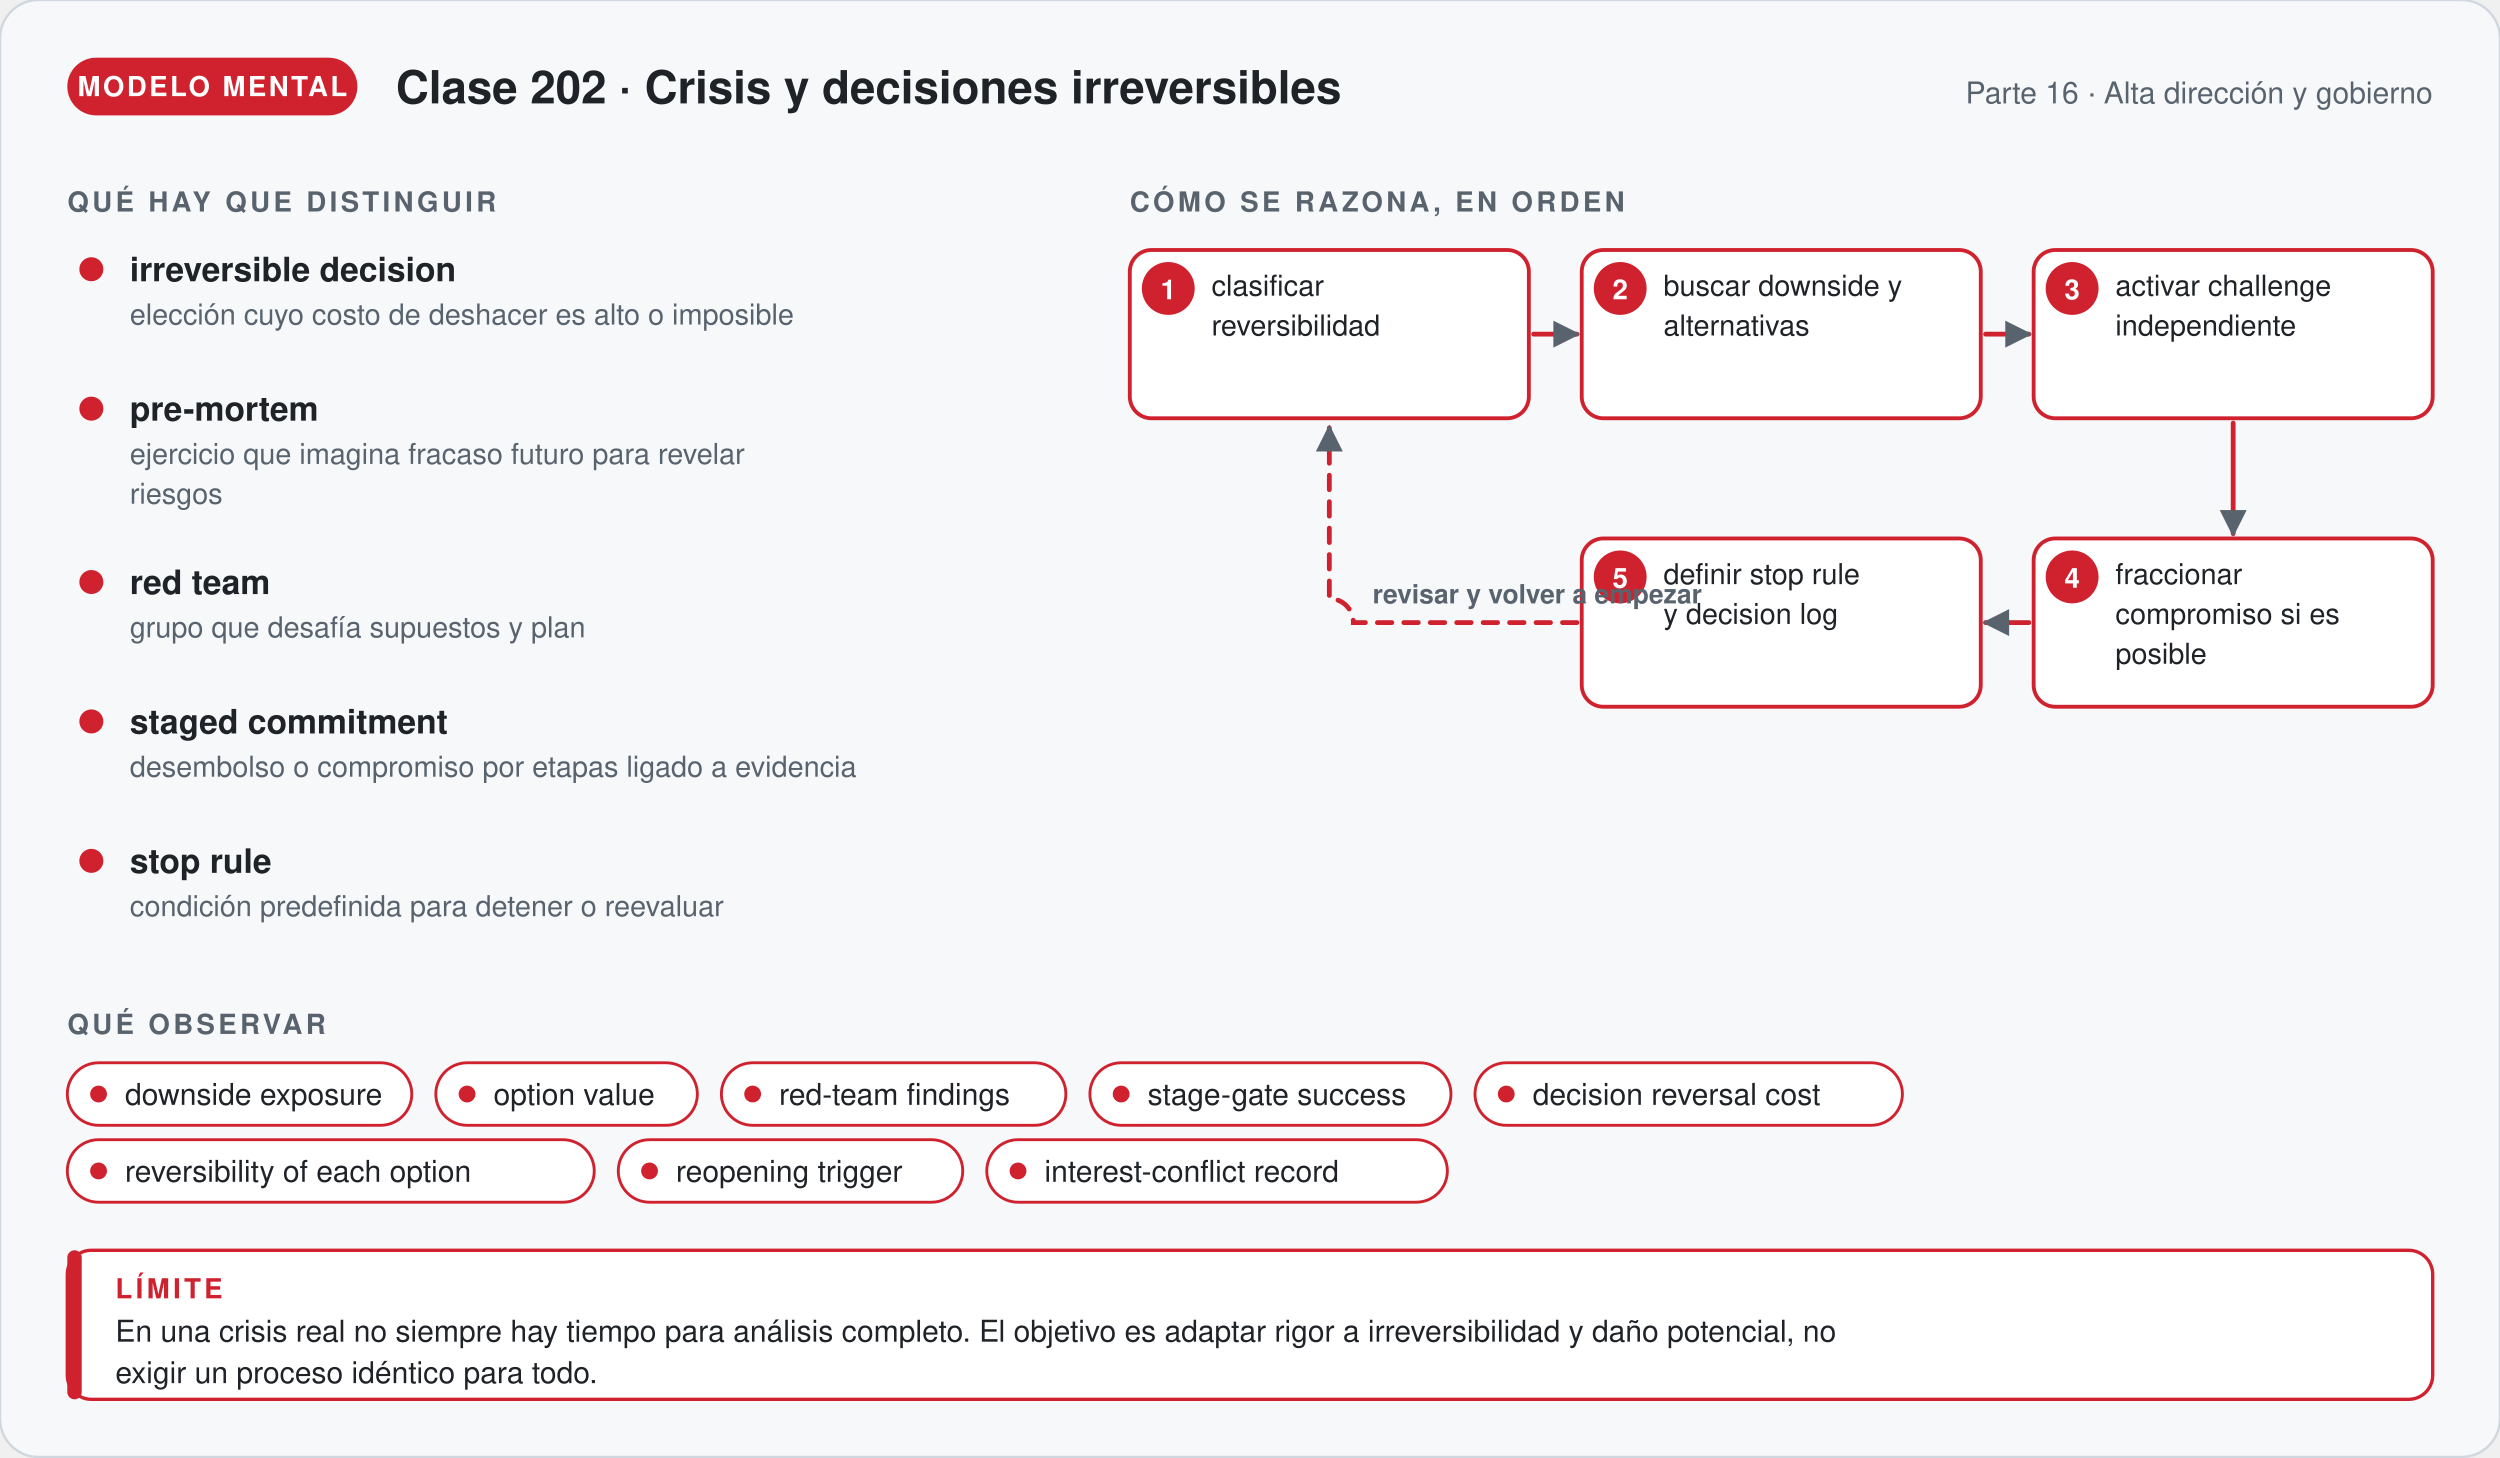
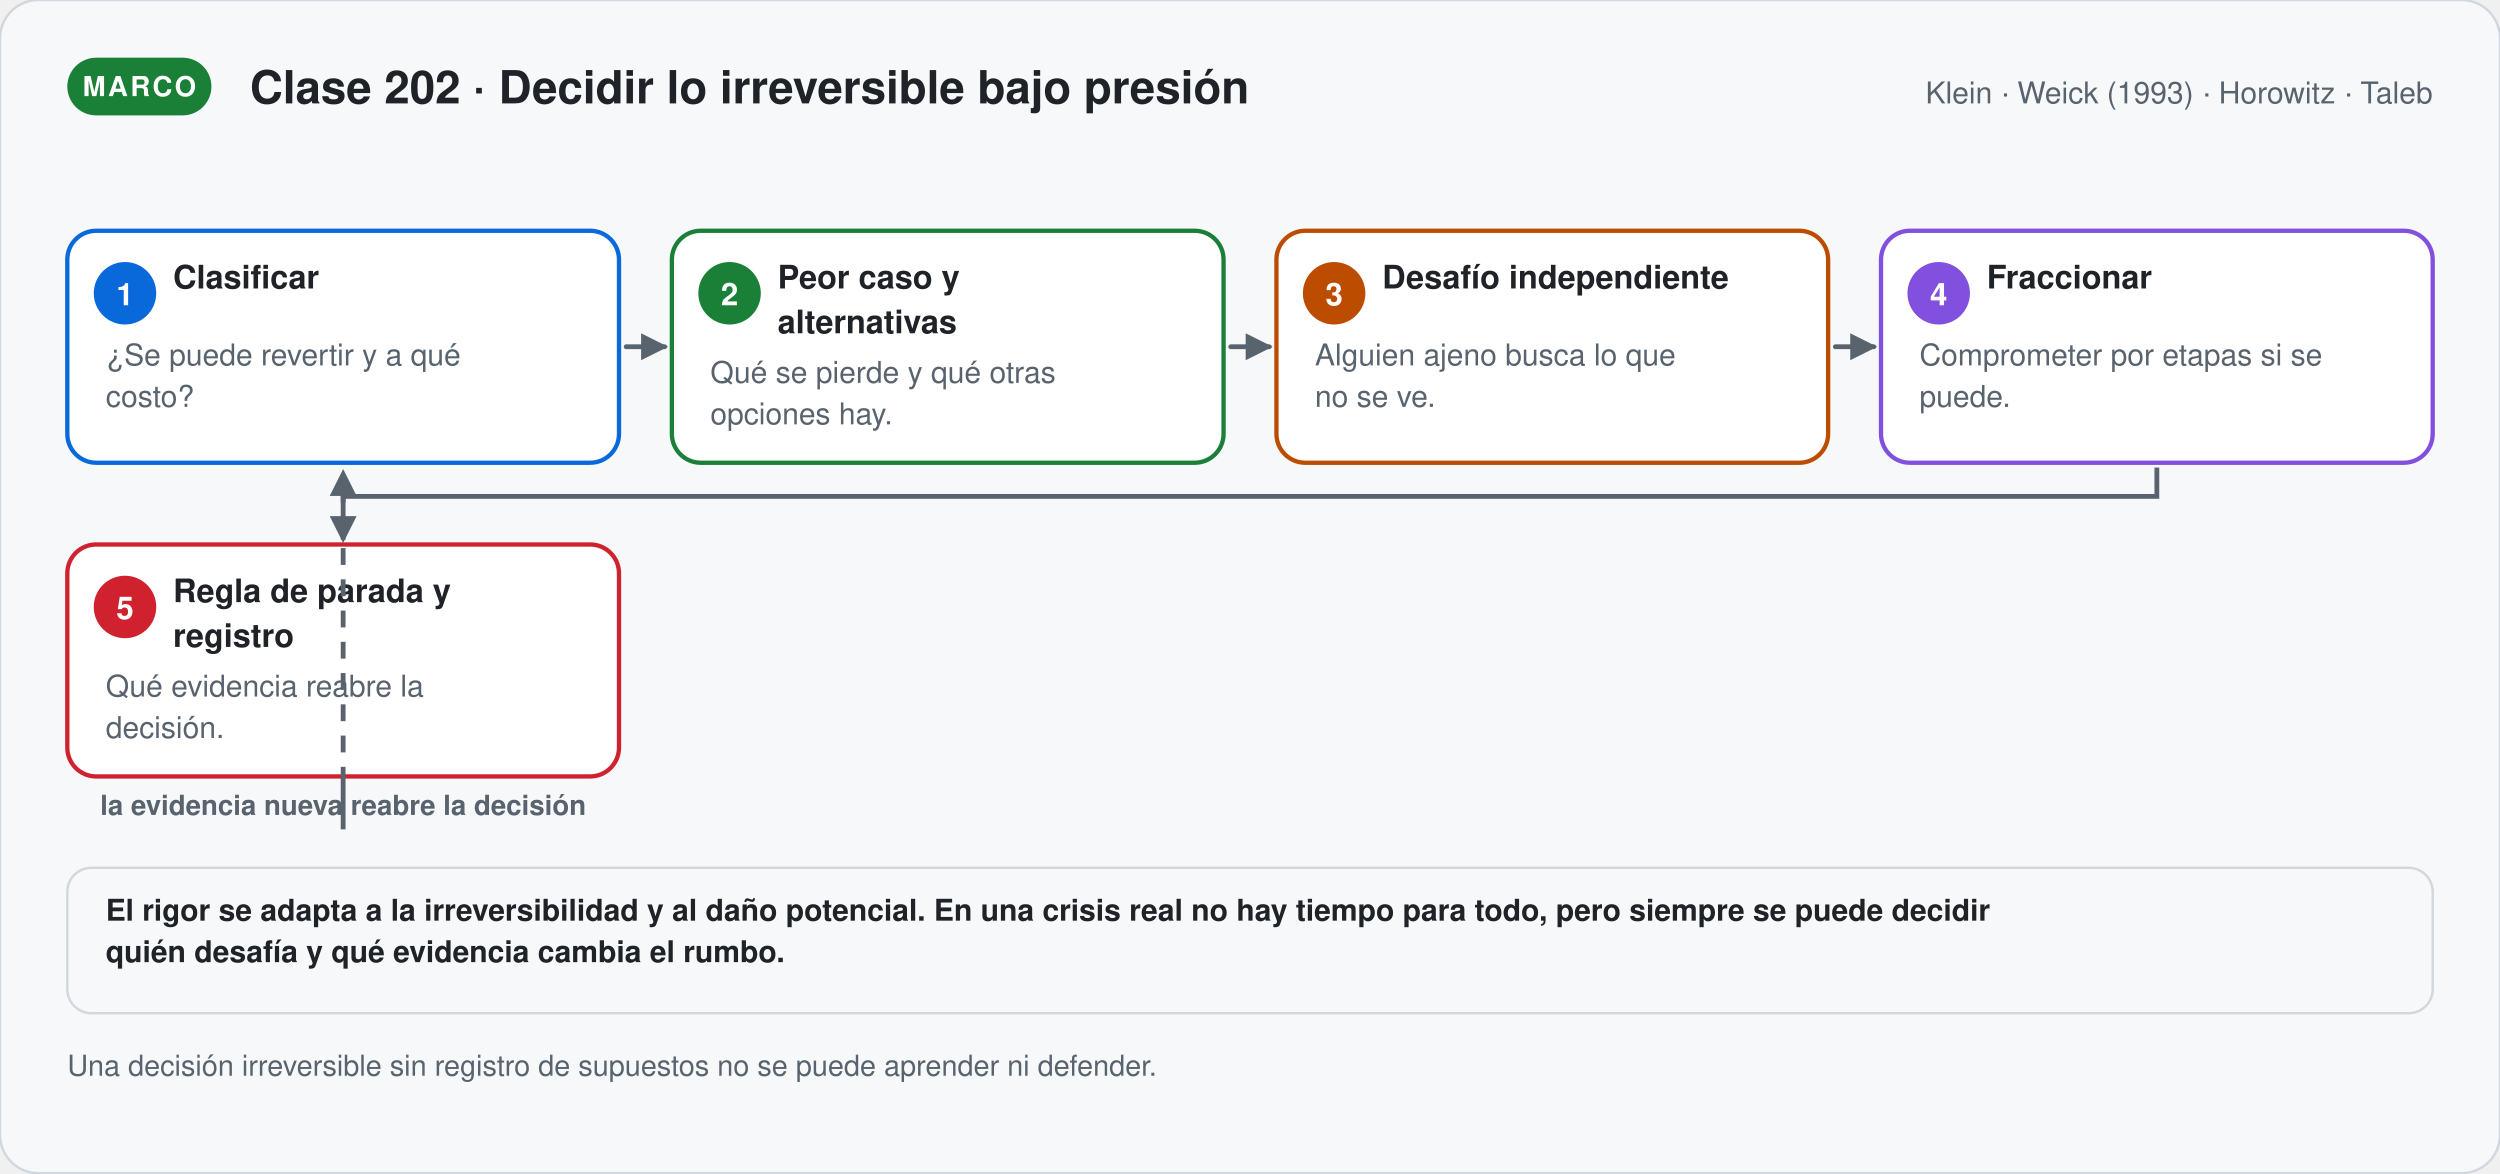
- <svg xmlns="http://www.w3.org/2000/svg" viewBox="0 0 1040 606.12" width="1040" role="img" aria-labelledby="t-g202 d-g202" font-family="'Segoe UI', 'Helvetica Neue', Helvetica, Arial, sans-serif">
+ <svg xmlns="http://www.w3.org/2000/svg" viewBox="0 0 1040 488.06" width="1040" role="img" aria-labelledby="t-s202 d-s202" font-family="'Segoe UI', 'Helvetica Neue', Helvetica, Arial, sans-serif">
  <defs>
-     <marker id="p-g202" viewBox="0 0 10 10" refX="8" refY="5" markerWidth="7" markerHeight="7" orient="auto">
+     <marker id="p-s202" viewBox="0 0 10 10" refX="8" refY="5" markerWidth="7" markerHeight="7" orient="auto">
      <path d="M1,1 L9,5 L1,9 Z" fill="#59636e" />
    </marker>
  </defs>
-   <rect width="1040" height="606.12" rx="16" fill="#f6f8fa" stroke="#d0d7de" />
-   <rect x="28" y="24" width="120.67" height="24" rx="12" fill="#cf222e" />
-   <text x="88.335" y="40" font-size="11.5" font-weight="700" fill="#ffffff" text-anchor="middle" letter-spacing="1">MODELO MENTAL</text>
-   <text x="164.67" y="43" font-size="19" font-weight="700" fill="#1f2328" text-anchor="start">Clase 202 · Crisis y decisiones irreversibles</text>
-   <text x="1012" y="43" font-size="12.5" font-weight="400" fill="#59636e" text-anchor="end">Parte 16 · Alta dirección y gobierno</text>
-   <text x="28" y="88" font-size="11.5" font-weight="700" fill="#59636e" text-anchor="start" letter-spacing="1.4">QUÉ HAY QUE DISTINGUIR</text>
-   <circle cx="38" cy="112" r="5" fill="#cf222e" />
-   <text x="54" y="117" font-size="14" font-weight="700" fill="#1f2328" text-anchor="start">irreversible decision</text>
-   <text x="54" y="135" font-size="12" font-weight="400" fill="#59636e" text-anchor="start">elección cuyo costo de deshacer es alto o imposible</text>
-   <circle cx="38" cy="170" r="5" fill="#cf222e" />
-   <text x="54" y="175" font-size="14" font-weight="700" fill="#1f2328" text-anchor="start">pre-mortem</text>
-   <text x="54" y="193" font-size="12" font-weight="400" fill="#59636e" text-anchor="start">ejercicio que imagina fracaso futuro para revelar</text>
-   <text x="54" y="209.56" font-size="12" font-weight="400" fill="#59636e" text-anchor="start">riesgos</text>
-   <circle cx="38" cy="242.12" r="5" fill="#cf222e" />
-   <text x="54" y="247.12" font-size="14" font-weight="700" fill="#1f2328" text-anchor="start">red team</text>
-   <text x="54" y="265.12" font-size="12" font-weight="400" fill="#59636e" text-anchor="start">grupo que desafía supuestos y plan</text>
-   <circle cx="38" cy="300.12" r="5" fill="#cf222e" />
-   <text x="54" y="305.12" font-size="14" font-weight="700" fill="#1f2328" text-anchor="start">staged commitment</text>
-   <text x="54" y="323.12" font-size="12" font-weight="400" fill="#59636e" text-anchor="start">desembolso o compromiso por etapas ligado a evidencia</text>
-   <circle cx="38" cy="358.12" r="5" fill="#cf222e" />
-   <text x="54" y="363.12" font-size="14" font-weight="700" fill="#1f2328" text-anchor="start">stop rule</text>
-   <text x="54" y="381.12" font-size="12" font-weight="400" fill="#59636e" text-anchor="start">condición predefinida para detener o reevaluar</text>
-   <text x="470" y="88" font-size="11.5" font-weight="700" fill="#59636e" text-anchor="start" letter-spacing="1.4">CÓMO SE RAZONA, EN ORDEN</text>
-   <rect x="470" y="104" width="166" height="70" rx="9" fill="#ffffff" stroke="#cf222e" stroke-width="1.6" />
-   <circle cx="486.0" cy="120" r="11" fill="#cf222e" />
-   <text x="486" y="124.5" font-size="11.5" font-weight="700" fill="#ffffff" text-anchor="middle">1</text>
-   <text x="504" y="123" font-size="12" font-weight="400" fill="#1f2328" text-anchor="start">clasificar</text>
-   <text x="504" y="139.56" font-size="12" font-weight="400" fill="#1f2328" text-anchor="start">reversibilidad</text>
-   <rect x="658" y="104" width="166" height="70" rx="9" fill="#ffffff" stroke="#cf222e" stroke-width="1.6" />
-   <circle cx="674.0" cy="120" r="11" fill="#cf222e" />
-   <text x="674" y="124.5" font-size="11.5" font-weight="700" fill="#ffffff" text-anchor="middle">2</text>
-   <text x="692" y="123" font-size="12" font-weight="400" fill="#1f2328" text-anchor="start">buscar downside y</text>
-   <text x="692" y="139.56" font-size="12" font-weight="400" fill="#1f2328" text-anchor="start">alternativas</text>
-   <rect x="846" y="104" width="166" height="70" rx="9" fill="#ffffff" stroke="#cf222e" stroke-width="1.6" />
-   <circle cx="862.0" cy="120" r="11" fill="#cf222e" />
-   <text x="862" y="124.5" font-size="11.5" font-weight="700" fill="#ffffff" text-anchor="middle">3</text>
-   <text x="880" y="123" font-size="12" font-weight="400" fill="#1f2328" text-anchor="start">activar challenge</text>
-   <text x="880" y="139.56" font-size="12" font-weight="400" fill="#1f2328" text-anchor="start">independiente</text>
-   <rect x="846" y="224" width="166" height="70" rx="9" fill="#ffffff" stroke="#cf222e" stroke-width="1.6" />
-   <circle cx="862.0" cy="240" r="11" fill="#cf222e" />
-   <text x="862" y="244.5" font-size="11.5" font-weight="700" fill="#ffffff" text-anchor="middle">4</text>
-   <text x="880" y="243" font-size="12" font-weight="400" fill="#1f2328" text-anchor="start">fraccionar</text>
-   <text x="880" y="259.56" font-size="12" font-weight="400" fill="#1f2328" text-anchor="start">compromiso si es</text>
-   <text x="880" y="276.12" font-size="12" font-weight="400" fill="#1f2328" text-anchor="start">posible</text>
-   <rect x="658" y="224" width="166" height="70" rx="9" fill="#ffffff" stroke="#cf222e" stroke-width="1.6" />
-   <circle cx="674.0" cy="240" r="11" fill="#cf222e" />
-   <text x="674" y="244.5" font-size="11.5" font-weight="700" fill="#ffffff" text-anchor="middle">5</text>
-   <text x="692" y="243" font-size="12" font-weight="400" fill="#1f2328" text-anchor="start">definir stop rule</text>
-   <text x="692" y="259.56" font-size="12" font-weight="400" fill="#1f2328" text-anchor="start">y decision log</text>
-   <path d="M638,139 L656,139" stroke="#cf222e" stroke-width="2" fill="none" stroke-linecap="round" marker-end="url(#p-g202)" />
-   <path d="M826,139 L844,139" stroke="#cf222e" stroke-width="2" fill="none" stroke-linecap="round" marker-end="url(#p-g202)" />
-   <path d="M929,176 L929,222" stroke="#cf222e" stroke-width="2" fill="none" stroke-linecap="round" marker-end="url(#p-g202)" />
-   <path d="M844,259 L826,259" stroke="#cf222e" stroke-width="2" fill="none" stroke-linecap="round" marker-end="url(#p-g202)" />
-   <path d="M656.0,259.0 H563.0 a10,10 0 0 0 -10,-10 V178" stroke="#cf222e" stroke-width="2" fill="none" stroke-dasharray="6 5" stroke-linecap="round" marker-end="url(#p-g202)" />
-   <text x="571" y="251" font-size="11" font-weight="600" fill="#59636e" text-anchor="start">revisar y volver a empezar</text>
-   <text x="28" y="430.12" font-size="11.5" font-weight="700" fill="#59636e" text-anchor="start" letter-spacing="1.4">QUÉ OBSERVAR</text>
-   <rect x="28" y="442.12" width="143.3" height="26" rx="13" fill="#ffffff" stroke="#cf222e" stroke-width="1.2" />
-   <circle cx="41" cy="455.12" r="3.5" fill="#cf222e" />
-   <text x="52" y="459.62" font-size="12.5" font-weight="400" fill="#1f2328" text-anchor="start">downside exposure</text>
-   <rect x="181.3" y="442.12" width="108.8" height="26" rx="13" fill="#ffffff" stroke="#cf222e" stroke-width="1.2" />
-   <circle cx="194.3" cy="455.12" r="3.5" fill="#cf222e" />
-   <text x="205.3" y="459.62" font-size="12.5" font-weight="400" fill="#1f2328" text-anchor="start">option value</text>
-   <rect x="300.1" y="442.12" width="143.3" height="26" rx="13" fill="#ffffff" stroke="#cf222e" stroke-width="1.2" />
-   <circle cx="313.1" cy="455.12" r="3.5" fill="#cf222e" />
-   <text x="324.1" y="459.62" font-size="12.5" font-weight="400" fill="#1f2328" text-anchor="start">red-team findings</text>
-   <rect x="453.4" y="442.12" width="150.2" height="26" rx="13" fill="#ffffff" stroke="#cf222e" stroke-width="1.2" />
-   <circle cx="466.4" cy="455.12" r="3.5" fill="#cf222e" />
-   <text x="477.4" y="459.62" font-size="12.5" font-weight="400" fill="#1f2328" text-anchor="start">stage-gate success</text>
-   <rect x="613.6" y="442.12" width="177.8" height="26" rx="13" fill="#ffffff" stroke="#cf222e" stroke-width="1.2" />
-   <circle cx="626.6" cy="455.12" r="3.5" fill="#cf222e" />
-   <text x="637.6" y="459.62" font-size="12.5" font-weight="400" fill="#1f2328" text-anchor="start">decision reversal cost</text>
-   <rect x="28" y="474.12" width="219.2" height="26" rx="13" fill="#ffffff" stroke="#cf222e" stroke-width="1.2" />
-   <circle cx="41" cy="487.12" r="3.5" fill="#cf222e" />
-   <text x="52" y="491.62" font-size="12.5" font-weight="400" fill="#1f2328" text-anchor="start">reversibility of each option</text>
-   <rect x="257.2" y="474.12" width="143.3" height="26" rx="13" fill="#ffffff" stroke="#cf222e" stroke-width="1.2" />
-   <circle cx="270.2" cy="487.12" r="3.5" fill="#cf222e" />
-   <text x="281.2" y="491.62" font-size="12.5" font-weight="400" fill="#1f2328" text-anchor="start">reopening trigger</text>
-   <rect x="410.5" y="474.12" width="191.6" height="26" rx="13" fill="#ffffff" stroke="#cf222e" stroke-width="1.2" />
-   <circle cx="423.5" cy="487.12" r="3.5" fill="#cf222e" />
-   <text x="434.5" y="491.62" font-size="12.5" font-weight="400" fill="#1f2328" text-anchor="start">interest-conflict record</text>
-   <rect x="28" y="520.12" width="984" height="62" rx="10" fill="#ffffff" stroke="#cf222e" stroke-width="1.4" />
-   <rect x="28" y="520.12" width="6" height="62" rx="3" fill="#cf222e" />
-   <text x="48" y="540.12" font-size="11.5" font-weight="700" fill="#cf222e" text-anchor="start" letter-spacing="1.4">LÍMITE</text>
-   <text x="48" y="558.12" font-size="12.5" font-weight="400" fill="#1f2328" text-anchor="start">En una crisis real no siempre hay tiempo para análisis completo. El objetivo es adaptar rigor a irreversibilidad y daño potencial, no</text>
-   <text x="48" y="575.37" font-size="12.5" font-weight="400" fill="#1f2328" text-anchor="start">exigir un proceso idéntico para todo.</text>
+   <rect width="1040" height="488.06" rx="16" fill="#f6f8fa" stroke="#d0d7de" />
+   <rect x="28" y="24" width="59.95" height="24" rx="12" fill="#1a7f37" />
+   <text x="57.975" y="40" font-size="11.5" font-weight="700" fill="#ffffff" text-anchor="middle" letter-spacing="1">MARCO</text>
+   <text x="103.95" y="43" font-size="19" font-weight="700" fill="#1f2328" text-anchor="start">Clase 202 · Decidir lo irreversible bajo presión</text>
+   <text x="1012" y="43" font-size="12.5" font-weight="400" fill="#59636e" text-anchor="end">Klein · Weick (1993) · Horowitz · Taleb</text>
+   <rect x="28" y="96" width="229.5" height="96.5" rx="12" fill="#ffffff" stroke="#0969da" stroke-width="1.8" />
+   <circle cx="52.0" cy="122.0" r="13" fill="#0969da" />
+   <text x="52" y="127" font-size="13" font-weight="700" fill="#ffffff" text-anchor="middle">1</text>
+   <text x="72" y="120" font-size="13.5" font-weight="700" fill="#1f2328" text-anchor="start">Clasificar</text>
+   <text x="44" y="152" font-size="12.5" font-weight="400" fill="#59636e" text-anchor="start">¿Se puede revertir y a qué</text>
+   <text x="44" y="169.25" font-size="12.5" font-weight="400" fill="#59636e" text-anchor="start">costo?</text>
+   <path d="M260.5,144.25 L276.5,144.25" stroke="#59636e" stroke-width="2" fill="none" stroke-linecap="round" marker-end="url(#p-s202)" />
+   <rect x="279.5" y="96" width="229.5" height="96.5" rx="12" fill="#ffffff" stroke="#1a7f37" stroke-width="1.8" />
+   <circle cx="303.5" cy="122.0" r="13" fill="#1a7f37" />
+   <text x="303.5" y="127" font-size="13" font-weight="700" fill="#ffffff" text-anchor="middle">2</text>
+   <text x="323.5" y="120" font-size="13.5" font-weight="700" fill="#1f2328" text-anchor="start">Peor caso y</text>
+   <text x="323.5" y="138.63" font-size="13.5" font-weight="700" fill="#1f2328" text-anchor="start">alternativas</text>
+   <text x="295.5" y="159.26" font-size="12.5" font-weight="400" fill="#59636e" text-anchor="start">Qué se pierde y qué otras</text>
+   <text x="295.5" y="176.51" font-size="12.5" font-weight="400" fill="#59636e" text-anchor="start">opciones hay.</text>
+   <path d="M512,144.25 L528,144.25" stroke="#59636e" stroke-width="2" fill="none" stroke-linecap="round" marker-end="url(#p-s202)" />
+   <rect x="531" y="96" width="229.5" height="96.5" rx="12" fill="#ffffff" stroke="#bc4c00" stroke-width="1.8" />
+   <circle cx="555.0" cy="122.0" r="13" fill="#bc4c00" />
+   <text x="555" y="127" font-size="13" font-weight="700" fill="#ffffff" text-anchor="middle">3</text>
+   <text x="575" y="120" font-size="13.5" font-weight="700" fill="#1f2328" text-anchor="start">Desafío independiente</text>
+   <text x="547" y="152" font-size="12.5" font-weight="400" fill="#59636e" text-anchor="start">Alguien ajeno busca lo que</text>
+   <text x="547" y="169.25" font-size="12.5" font-weight="400" fill="#59636e" text-anchor="start">no se ve.</text>
+   <path d="M763.5,144.25 L779.5,144.25" stroke="#59636e" stroke-width="2" fill="none" stroke-linecap="round" marker-end="url(#p-s202)" />
+   <rect x="782.5" y="96" width="229.5" height="96.5" rx="12" fill="#ffffff" stroke="#8250df" stroke-width="1.8" />
+   <circle cx="806.5" cy="122.0" r="13" fill="#8250df" />
+   <text x="806.5" y="127" font-size="13" font-weight="700" fill="#ffffff" text-anchor="middle">4</text>
+   <text x="826.5" y="120" font-size="13.5" font-weight="700" fill="#1f2328" text-anchor="start">Fraccionar</text>
+   <text x="798.5" y="152" font-size="12.5" font-weight="400" fill="#59636e" text-anchor="start">Comprometer por etapas si se</text>
+   <text x="798.5" y="169.25" font-size="12.5" font-weight="400" fill="#59636e" text-anchor="start">puede.</text>
+   <path d="M897.25,194.5 V206.5 H142.75 V224.5" stroke="#59636e" stroke-width="2" fill="none" marker-end="url(#p-s202)" />
+   <rect x="28" y="226.5" width="229.5" height="96.5" rx="12" fill="#ffffff" stroke="#cf222e" stroke-width="1.8" />
+   <circle cx="52.0" cy="252.5" r="13" fill="#cf222e" />
+   <text x="52" y="257.5" font-size="13" font-weight="700" fill="#ffffff" text-anchor="middle">5</text>
+   <text x="72" y="250.5" font-size="13.5" font-weight="700" fill="#1f2328" text-anchor="start">Regla de parada y</text>
+   <text x="72" y="269.13" font-size="13.5" font-weight="700" fill="#1f2328" text-anchor="start">registro</text>
+   <text x="44" y="289.76" font-size="12.5" font-weight="400" fill="#59636e" text-anchor="start">Qué evidencia reabre la</text>
+   <text x="44" y="307.01" font-size="12.5" font-weight="400" fill="#59636e" text-anchor="start">decisión.</text>
+   <path d="M142.75,325.0 V345.0 H142.75 V196.5" stroke="#59636e" stroke-width="2" fill="none" stroke-dasharray="7 6" marker-end="url(#p-s202)" />
+   <text x="142.75" y="339" font-size="11.5" font-weight="600" fill="#59636e" text-anchor="middle">la evidencia nueva reabre la decisión</text>
+   <rect x="28" y="361" width="984" height="60.5" rx="10" fill="#f6f8fa" stroke="#d0d7de" stroke-width="1" />
+   <text x="44" y="383" font-size="12.5" font-weight="600" fill="#1f2328" text-anchor="start">El rigor se adapta a la irreversibilidad y al daño potencial. En una crisis real no hay tiempo para todo, pero siempre se puede decidir</text>
+   <text x="44" y="400.25" font-size="12.5" font-weight="600" fill="#1f2328" text-anchor="start">quién desafía y qué evidencia cambia el rumbo.</text>
+   <text x="28" y="447.5" font-size="12" font-weight="400" fill="#59636e" text-anchor="start">Una decisión irreversible sin registro de supuestos no se puede aprender ni defender.</text>
</svg>
